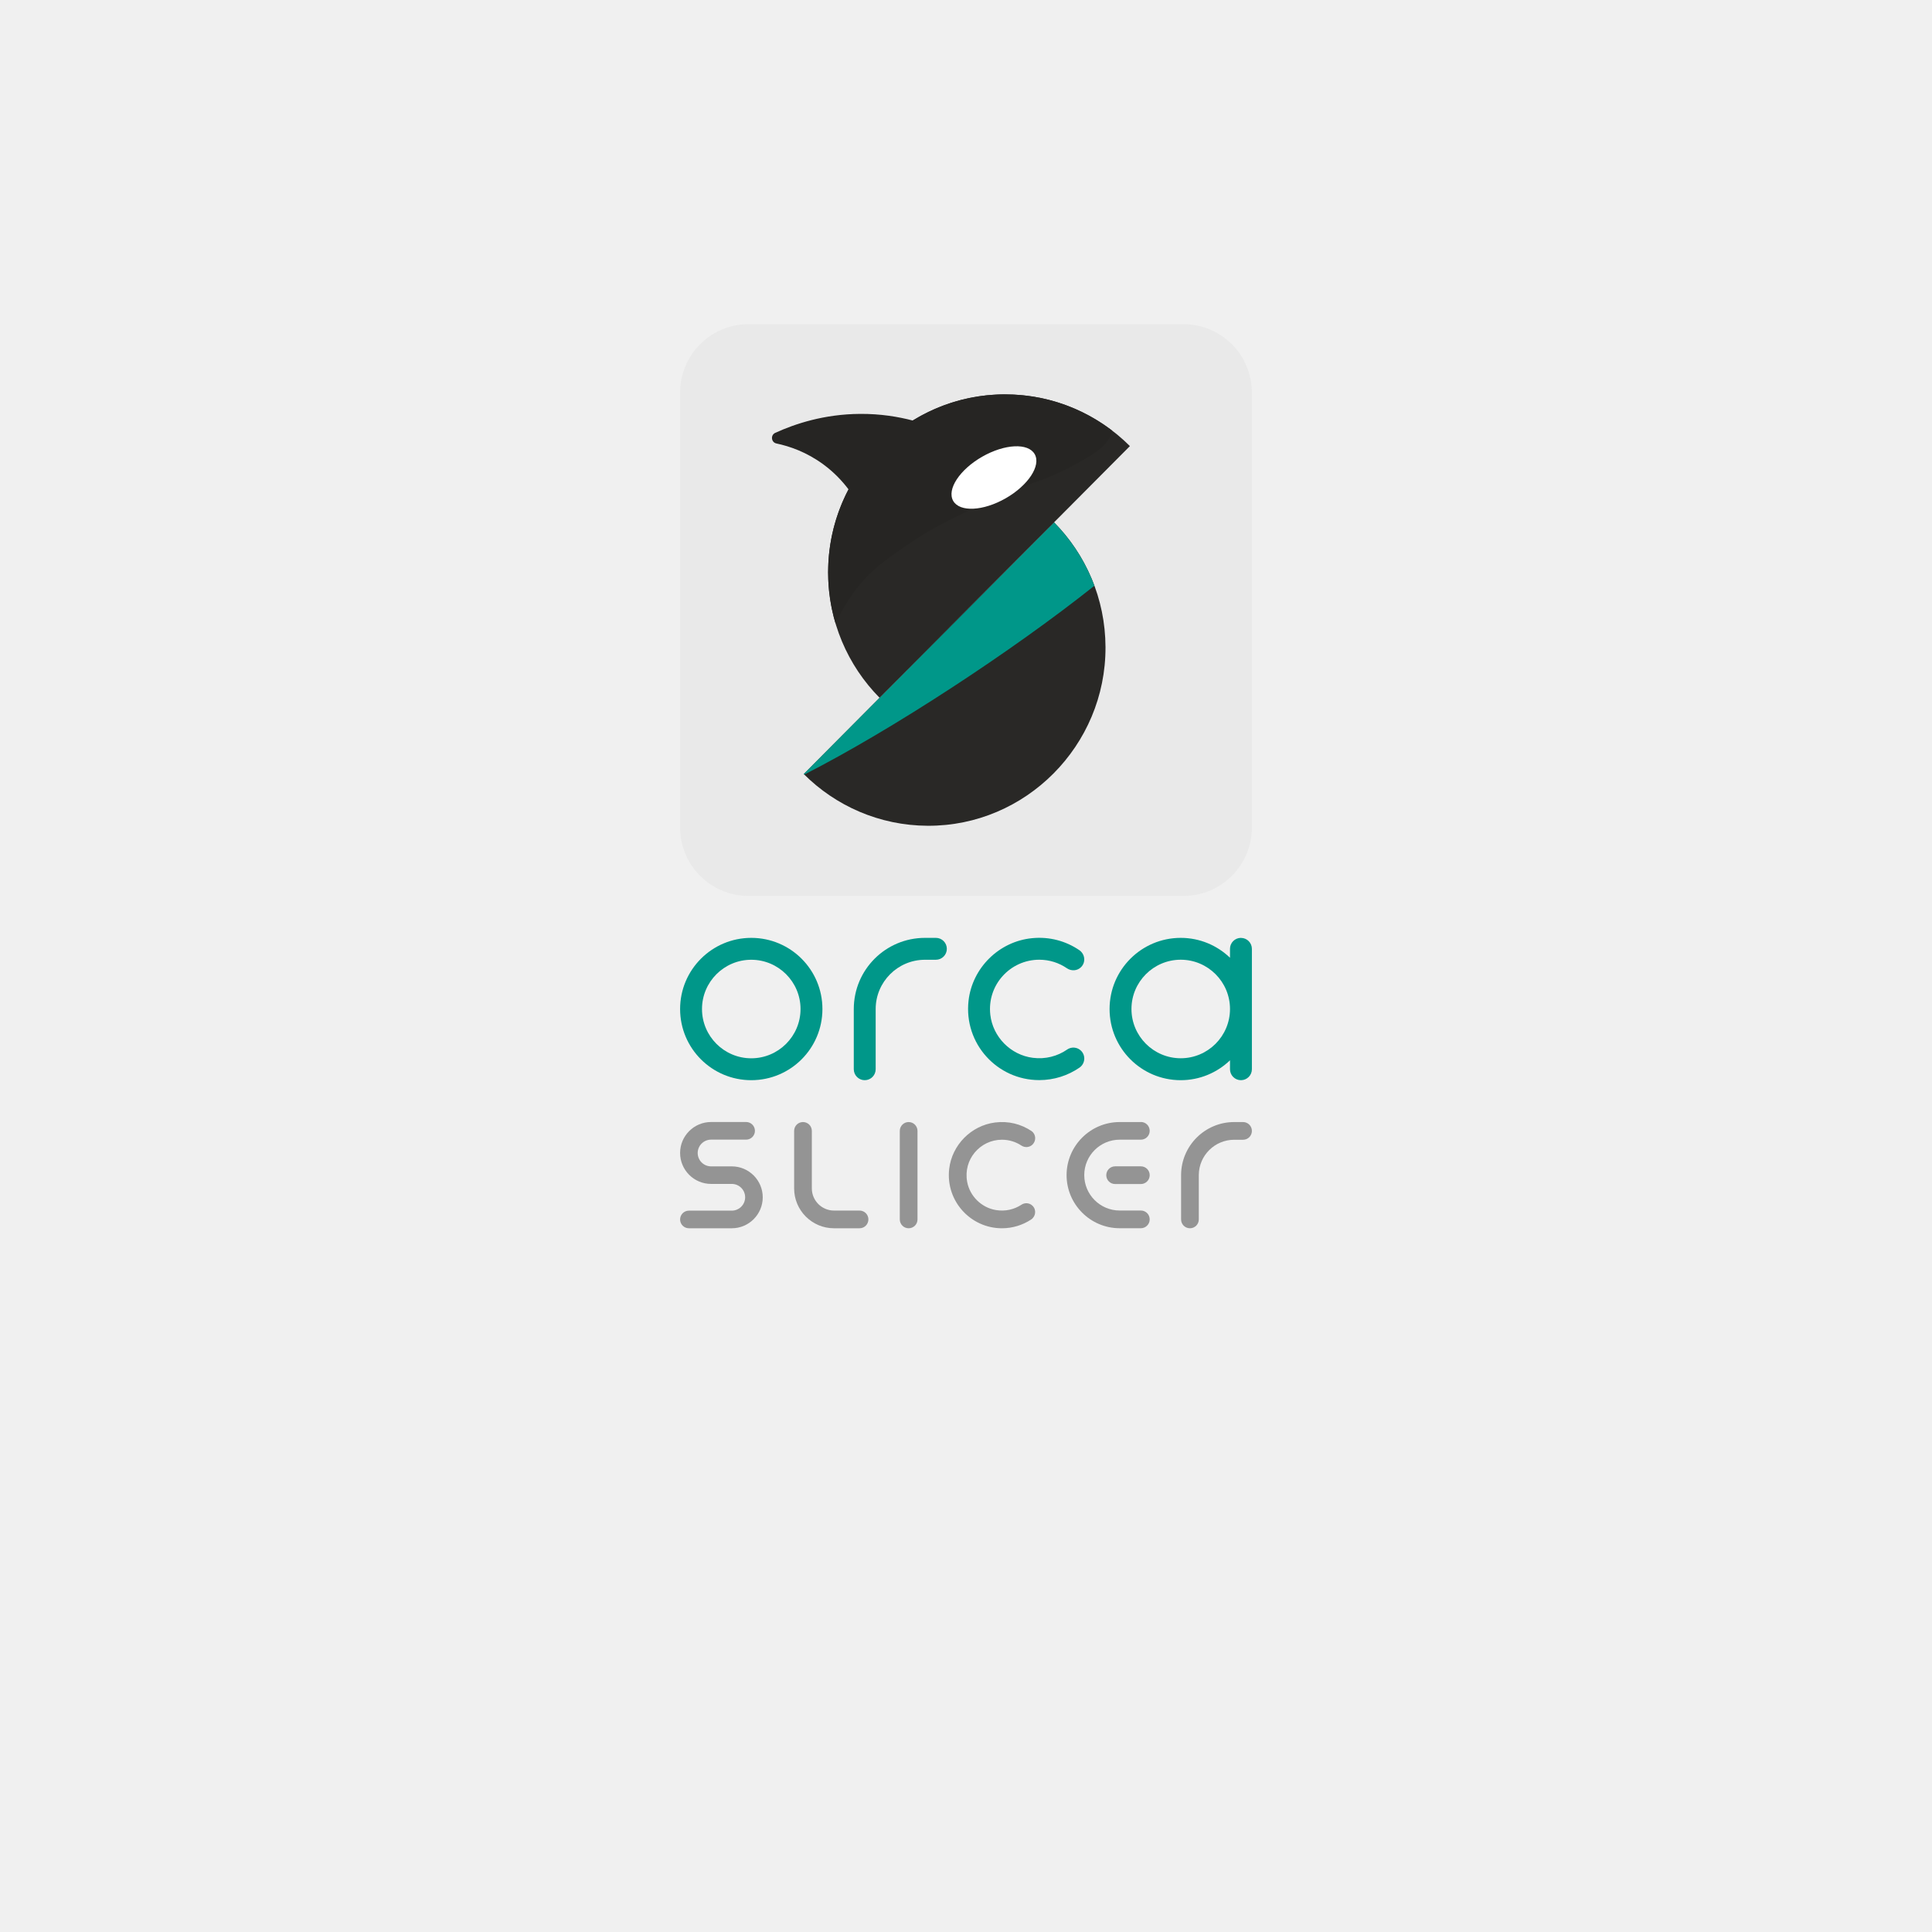
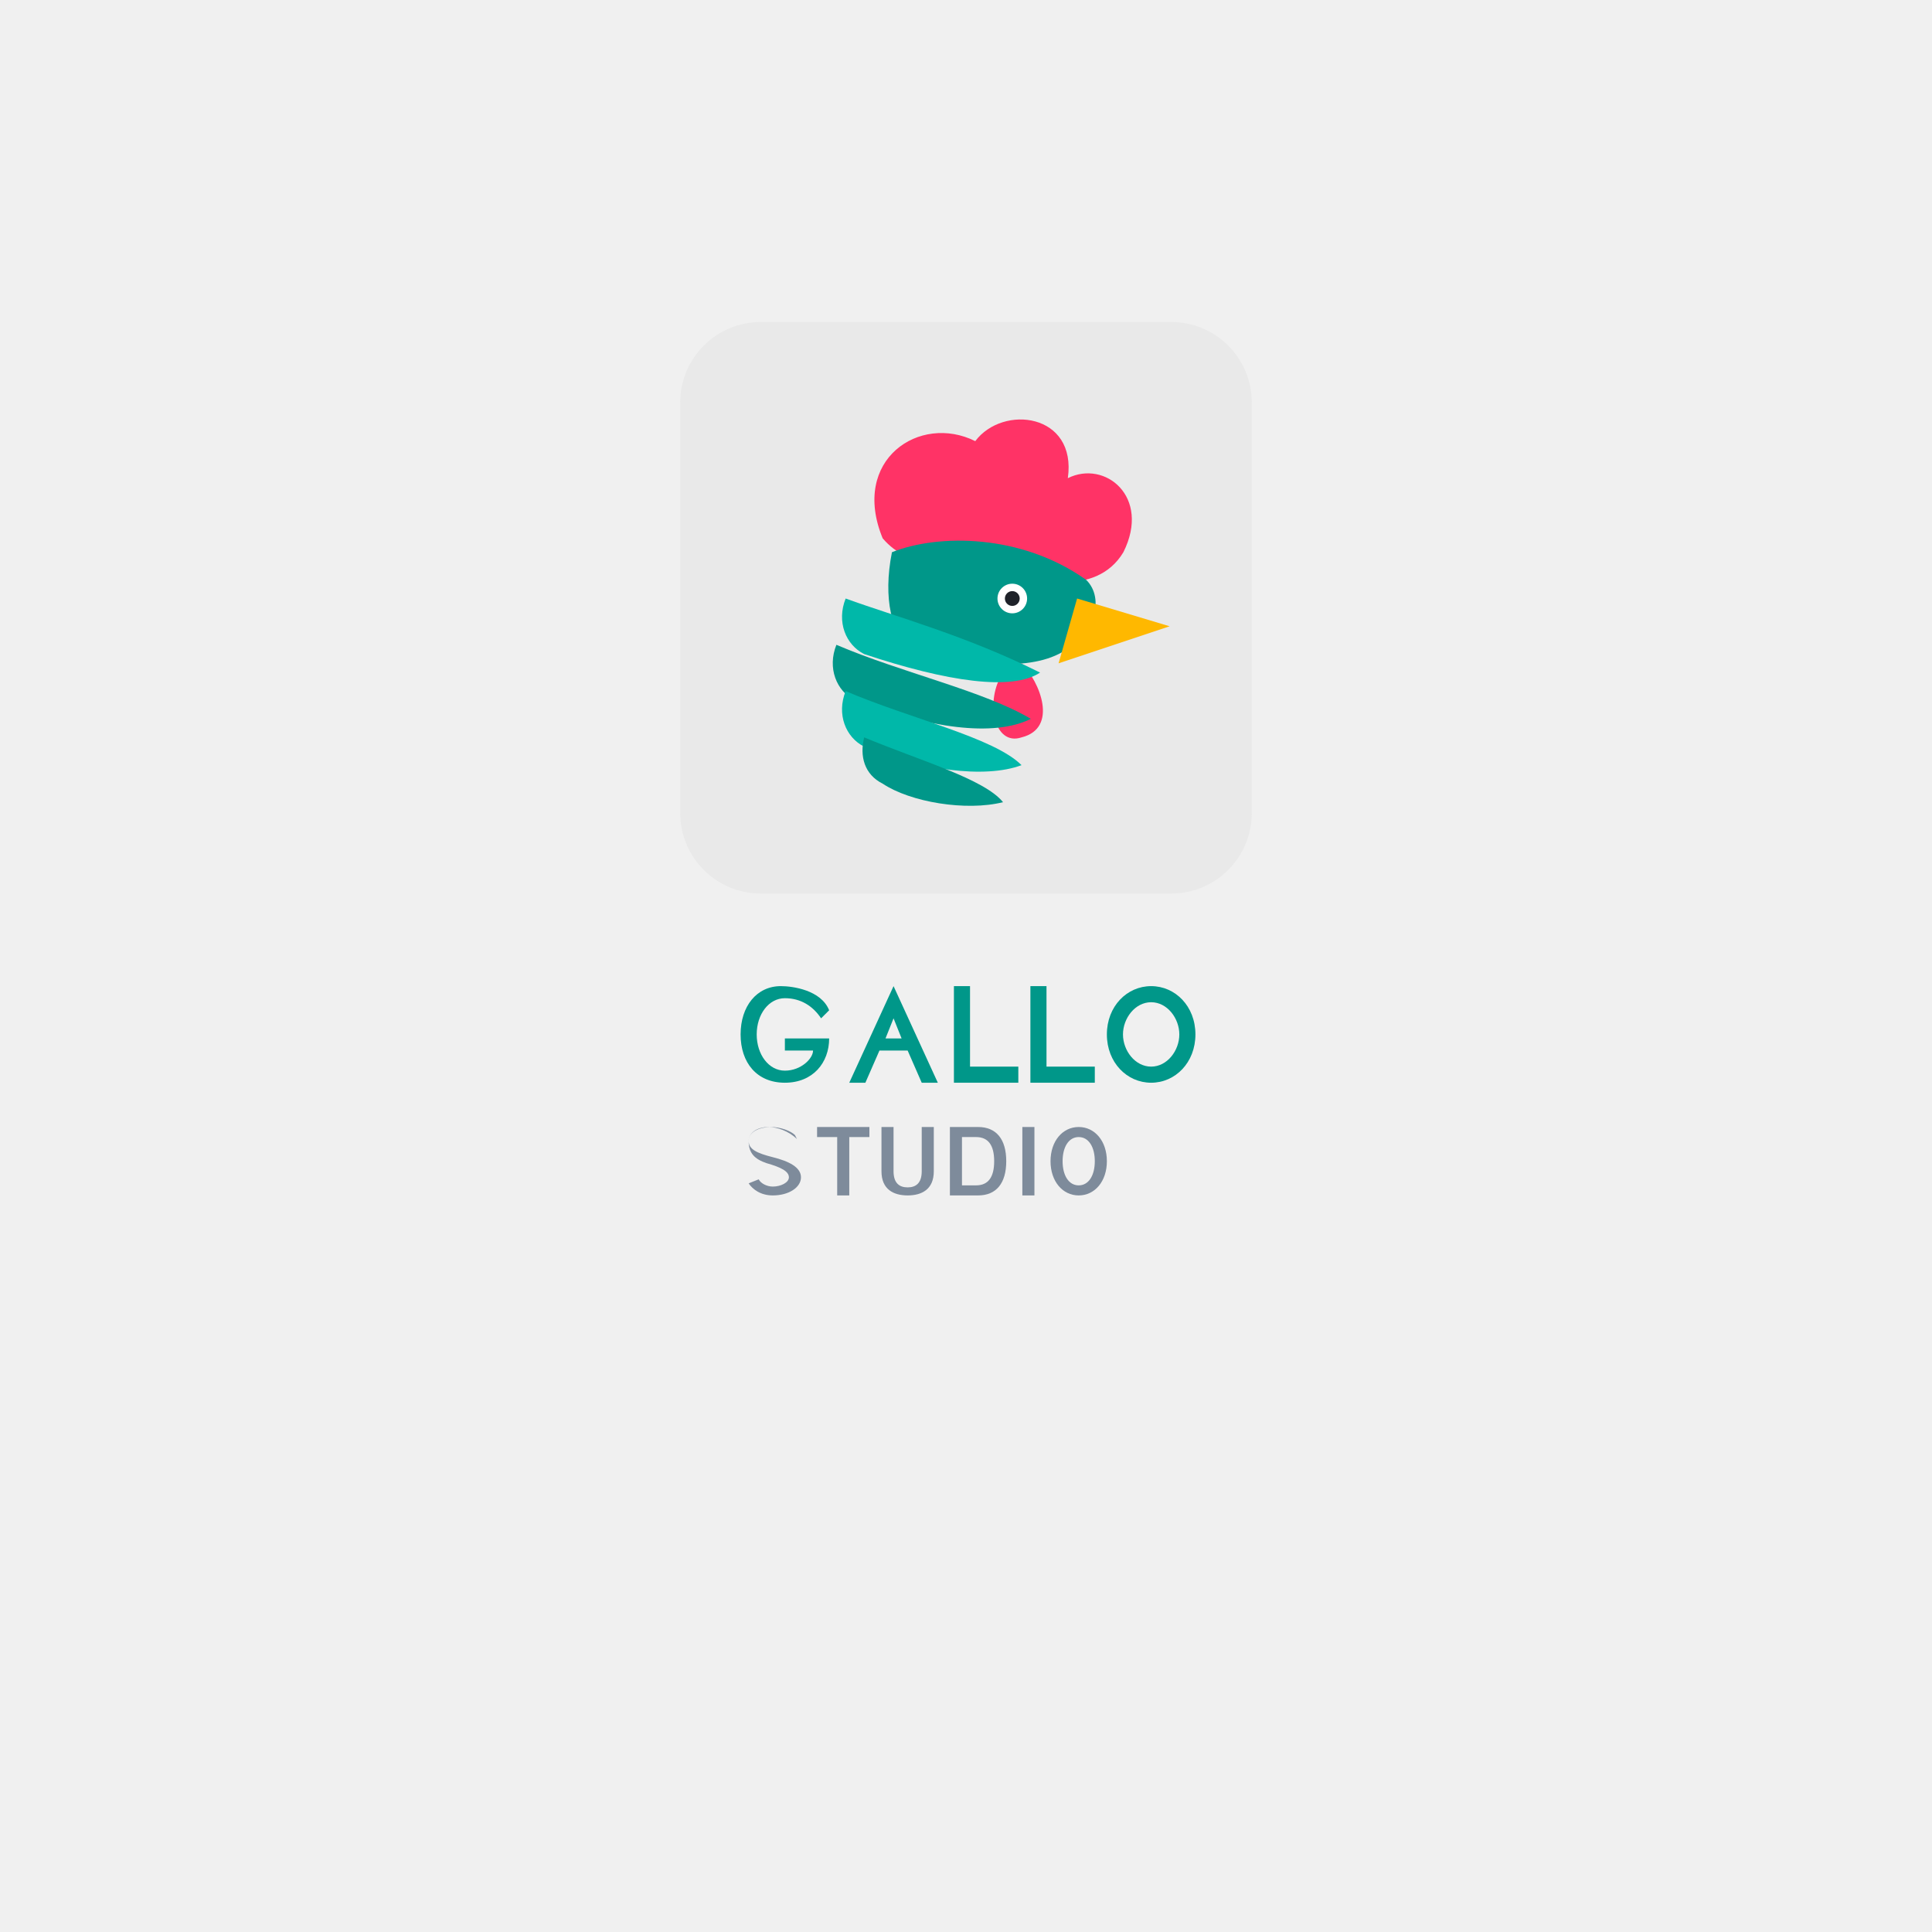
<svg xmlns="http://www.w3.org/2000/svg" id="a" width="480" height="480" viewBox="0 0 480 480">
-   <g id="b">
-     <g id="c">
-       <rect x="168.97" y="80.54" width="142.05" height="142.05" rx="17" ry="17" style="fill:#e9e9e9;" />
-     </g>
+   <rect x="169" y="80" width="142" height="142" rx="20" ry="20" style="fill:#E9E9E9;" />
+   <g transform="translate(240,151) scale(1.15)">
+     <path d="M -18,-15 C -25,-32 -10,-42 2,-36 C 8,-44 24,-42 22,-28 C 30,-32 40,-24 34,-12 C 28,-2 14,-6 8,-8 C -4,-10 -12,-8 -18,-15 Z" fill="#FF3366" />
+     <path d="M -16,-12 C -6,-16 12,-16 26,-6 C 30,-2 28,6 20,10 C 12,14 -2,12 -12,8 C -16,6 -18,-2 -16,-12 Z" fill="#009789" />
+     <polygon points="24,-2 44,4 20,12" fill="#FFB800" />
+     <path d="M 12,12 C 16,16 20,26 12,28 C 6,30 4,20 8,14 Z" fill="#FF3366" />
+     <circle cx="10" cy="-2" r="3.2" fill="#FFFFFF" />
+     <circle cx="10" cy="-2" r="1.6" fill="#1E2229" />
+     <path d="M -26,-2 C -15,2 0,6 16,14 C 10,18 -4,16 -22,10 C -26,8 -28,3 -26,-2 Z" fill="#00B8A9" />
+     <path d="M -28,8 C -14,14 4,18 14,24 C 6,28 -8,26 -24,20 C -28,18 -30,13 -28,8 Z" fill="#009789" />
+     <path d="M -26,18 C -12,24 6,28 12,34 C 4,37 -10,35 -22,30 C -26,28 -28,23 -26,18 Z" fill="#00B8A9" />
+     <path d="M -22,28 C -10,33 4,37 8,42 C 0,44 -12,42 -18,38 C -22,36 -23,32 -22,28 Z" fill="#009789" />
  </g>
-   <g id="d">
-     <path id="e" d="M199.69,192.31c7.91,7.9,18.79,12.8,30.81,12.85,24.33.1,44.25-19.93,44.16-44.4-.05-12.09-4.92-23.03-12.78-30.98l-62.19,62.53Z" style="fill:#292826;" />
-   </g>
-   <g id="f">
-     <path id="g" d="M261.88,129.78l-62.19,62.53s.09.09.13.13c21.79-11.11,51.62-30.64,72.08-46.91-2.21-5.96-5.66-11.32-10.03-15.75" style="fill:#009789;" />
-   </g>
-   <g id="h">
-     <path id="i" d="M249.72,97.98c-24.29,0-43.97,19.8-43.97,44.22,0,12.16,4.88,23.17,12.78,31.16l62.19-62.53c-7.95-7.94-18.9-12.85-30.99-12.85" style="fill:#292826;" />
-   </g>
-   <g id="j">
-     <path id="k" d="M249.72,97.98c-8.41,0-16.27,2.38-22.95,6.5-3.58-.94-8.02-1.69-13.12-1.65-8.89.06-16.12,2.46-21.04,4.71-1.22.56-1.02,2.37.29,2.64,3.23.68,7.49,2.12,11.7,5.23,2.66,1.96,4.68,4.14,6.21,6.17-3.23,6.16-5.07,13.17-5.07,20.62,0,4.44.65,8.73,1.87,12.78,1.86-4.12,3.81-6.88,4.44-7.74,4.04-5.55,8.31-8.44,14.62-12.7,4.65-3.14,11.1-6.83,29.65-14.45,0,0,5.8-1.63,13.58-6.26,3.1-1.84,5.46-3.58,6.21-6.31.05-.19.1-.38.14-.57-7.38-5.62-16.57-8.96-26.53-8.96" style="fill:#262523;" />
-   </g>
-   <g id="l">
-     <path id="m" d="M257.07,112.84c1.61,2.85-1.62,7.76-7.21,10.96-5.6,3.2-11.44,3.48-13.05.63-1.61-2.85,1.62-7.76,7.21-10.96,5.6-3.2,11.44-3.48,13.05-.63" style="fill:#fff;" />
-   </g>
-   <path d="M225.75,278.77c-1.21,0-2.2.98-2.2,2.2v21.99c0,1.21.98,2.2,2.2,2.2s2.2-.98,2.2-2.2v-21.99c0-1.21-.98-2.2-2.2-2.2Z" style="fill:#949494;" />
-   <path d="M283.44,278.77h-5.26c-7.27,0-13.19,5.92-13.19,13.19s5.92,13.19,13.19,13.19h5.26c1.21,0,2.2-.98,2.2-2.2s-.98-2.2-2.2-2.2h-5.26c-4.85,0-8.8-3.95-8.8-8.8s3.95-8.8,8.8-8.8h5.26c1.21,0,2.2-.98,2.2-2.2s-.98-2.2-2.2-2.2Z" style="fill:#949494;" />
-   <path d="M283.44,289.77h-6.39c-1.21,0-2.2.98-2.2,2.2s.98,2.2,2.2,2.2h6.39c1.21,0,2.2-.98,2.2-2.2s-.98-2.2-2.2-2.2Z" style="fill:#949494;" />
-   <path d="M181.81,305.16h-10.65c-1.21,0-2.19-.98-2.19-2.19s.98-2.19,2.19-2.19h10.65c1.83,0,3.32-1.49,3.32-3.32s-1.49-3.32-3.32-3.32h-5.15c-4.24,0-7.69-3.45-7.69-7.69s3.45-7.69,7.69-7.69h8.71c1.21,0,2.19.98,2.19,2.19s-.98,2.19-2.19,2.19h-8.71c-1.83,0-3.32,1.49-3.32,3.32s1.49,3.32,3.32,3.32h5.15c4.24,0,7.69,3.45,7.69,7.69s-3.45,7.69-7.69,7.69Z" style="fill:#949494;" />
-   <path d="M253.77,299.31c-1.78,1.17-4,1.72-6.36,1.32-3.57-.6-6.46-3.44-7.12-7-1.03-5.58,3.24-10.47,8.64-10.47,1.78,0,3.44.53,4.83,1.45.88.58,2.04.48,2.78-.26h0c.97-.97.84-2.6-.29-3.36-2.53-1.7-5.68-2.54-9.04-2.11-5.94.76-10.71,5.6-11.39,11.55-.9,7.96,5.33,14.73,13.11,14.73,2.67,0,5.15-.8,7.23-2.16,1.18-.78,1.38-2.42.38-3.42h0c-.74-.74-1.9-.85-2.77-.27Z" style="fill:#949494;" />
-   <path d="M213.55,300.76h-6.35c-3.03,0-5.5-2.47-5.5-5.5v-14.29c0-1.21-.98-2.2-2.2-2.2s-2.2.98-2.2,2.2v14.29c0,5.46,4.44,9.9,9.9,9.9h6.35c1.21,0,2.2-.98,2.2-2.2s-.98-2.2-2.2-2.2Z" style="fill:#949494;" />
-   <path d="M308.83,283.17h-2.2c-4.82,0-8.75,3.9-8.79,8.72v11.07c0,1.21-.98,2.2-2.2,2.2s-2.2-.98-2.2-2.2v-11.07c.04-7.24,5.94-13.12,13.19-13.12h2.2c1.21,0,2.2.98,2.2,2.2s-.98,2.2-2.2,2.2Z" style="fill:#949494;" />
-   <path d="M186.65,238.45c6.75,0,12.24,5.49,12.24,12.24s-5.49,12.24-12.24,12.24-12.24-5.49-12.24-12.24,5.49-12.24,12.24-12.24M186.65,233.01c-9.76,0-17.68,7.91-17.68,17.68s7.91,17.68,17.68,17.68,17.68-7.91,17.68-17.68-7.91-17.68-17.68-17.68h0Z" style="fill:#009789;" />
-   <path d="M308.31,233.01c-1.5,0-2.72,1.22-2.72,2.72v2.22c-3.18-3.05-7.48-4.94-12.24-4.94-9.76,0-17.68,7.91-17.68,17.68s7.91,17.68,17.68,17.68c4.75,0,9.06-1.89,12.24-4.94v2.22c0,1.5,1.22,2.72,2.72,2.72s2.72-1.22,2.72-2.72v-29.91c0-1.5-1.22-2.72-2.72-2.72ZM293.35,262.92c-6.75,0-12.24-5.49-12.24-12.24s5.49-12.24,12.24-12.24,12.24,5.49,12.24,12.24-5.49,12.24-12.24,12.24Z" style="fill:#009789;" />
-   <path d="M232.52,233.01h-2.72c-9.76,0-17.68,7.91-17.68,17.68v14.96c0,1.5,1.22,2.72,2.72,2.72s2.72-1.22,2.72-2.72v-14.96c0-6.75,5.49-12.24,12.24-12.24h0s2.72,0,2.72,0c1.5,0,2.72-1.22,2.72-2.72s-1.22-2.72-2.72-2.72Z" style="fill:#009789;" />
-   <path d="M265.11,260.77c-2.37,1.63-5.34,2.45-8.51,2.04-5.51-.7-9.94-5.19-10.56-10.71-.84-7.38,4.94-13.66,12.16-13.66,2.55,0,4.91.78,6.87,2.12,1.1.75,2.57.67,3.52-.28h0c1.22-1.22.99-3.23-.43-4.21-3.29-2.25-7.39-3.42-11.77-2.98-8.19.81-14.84,7.37-15.76,15.55-1.19,10.67,7.13,19.71,17.56,19.71,3.71,0,7.15-1.14,10-3.1,1.41-.97,1.61-2.98.4-4.19h0c-.93-.93-2.39-1.05-3.48-.3Z" style="fill:#009789;" />
+   <path d="M 206,251 C 204,246 197,245 194,245 C 188,245 184,250 184,257 C 184,264 188,269 195,269 C 202,269 206,264 206,258 L 195,258 L 195,261 L 202,261 C 202,263 199,266 195,266 C 191,266 188,262 188,257 C 188,252 191,248 195,248 C 199,248 202,250 204,253 Z" fill="#009789" />
+   <path d="M 222,245 L 211,269 L 215,269 L 218.5,261 L 225.5,261 L 229,269 L 233,269 L 222,245 Z M 222,253 L 224,258 L 220,258 Z" fill="#009789" />
+   <path d="M 237,245 L 241,245 L 241,265 L 253,265 L 253,269 L 237,269 Z" fill="#009789" />
+   <path d="M 256,245 L 260,245 L 260,265 L 272,265 L 272,269 L 256,269 Z" fill="#009789" />
+   <path d="M 286,245 C 280,245 275,250 275,257 C 275,264 280,269 286,269 C 292,269 297,264 297,257 C 297,250 292,245 286,245 Z M 286,249 C 290,249 293,253 293,257 C 293,261 290,265 286,265 C 282,265 279,261 279,257 C 279,253 282,249 286,249 Z" fill="#009789" />
+   <path d="M 198,283 C 196,281 193,280 191,280 C 188,280 186,281.5 186,283.5 C 186,285.5 188,286.5 192,287.5 C 196,288.5 199,290 199,292.5 C 199,295 196,297 192,297 C 189,297 187,295.5 186,294 L 188.5,293 C 189,294 190.5,294.8 192,294.8 C 194,294.8 196,293.8 196,292.5 C 196,291 194,290 190.5,289 C 187.5,288 186,286.5 186,283.5 C 186,281 189,280 191.5,280 C 194,280 196.5,281 197.5,282 Z" fill="#7E8B9B" />
+   <path d="M 203,280 L 216,280 L 216,282.5 L 211,282.5 L 211,297 L 208,297 L 208,282.5 L 203,282.5 Z" fill="#7E8B9B" />
+   <path d="M 219,280 L 222,280 L 222,291 C 222,294 223.5,295 225.5,295 C 227.5,295 229,294 229,291 L 229,280 L 232,280 L 232,291 C 232,295.5 229,297 225.5,297 C 222,297 219,295.5 219,291 Z" fill="#7E8B9B" />
+   <path d="M 236,280 L 243,280 C 247.5,280 250,283 250,288.5 C 250,294 247.5,297 243,297 L 236,297 Z M 239,282.5 L 239,294.5 L 242.5,294.5 C 245.5,294.5 247,292.5 247,288.5 C 247,284.5 245.5,282.5 242.5,282.5 Z" fill="#7E8B9B" />
+   <path d="M 254,280 L 257,280 L 257,297 L 254,297 Z" fill="#7E8B9B" />
+   <path d="M 268,280 C 264,280 261,283.5 261,288.5 C 261,293.5 264,297 268,297 C 272,297 275,293.5 275,288.5 C 275,283.5 272,280 268,280 Z M 268,282.5 C 270.5,282.5 272,285 272,288.5 C 272,292 270.5,294.5 268,294.5 C 265.5,294.5 264,292 264,288.5 C 264,285 265.5,282.5 268,282.5 Z" fill="#7E8B9B" />
</svg>
